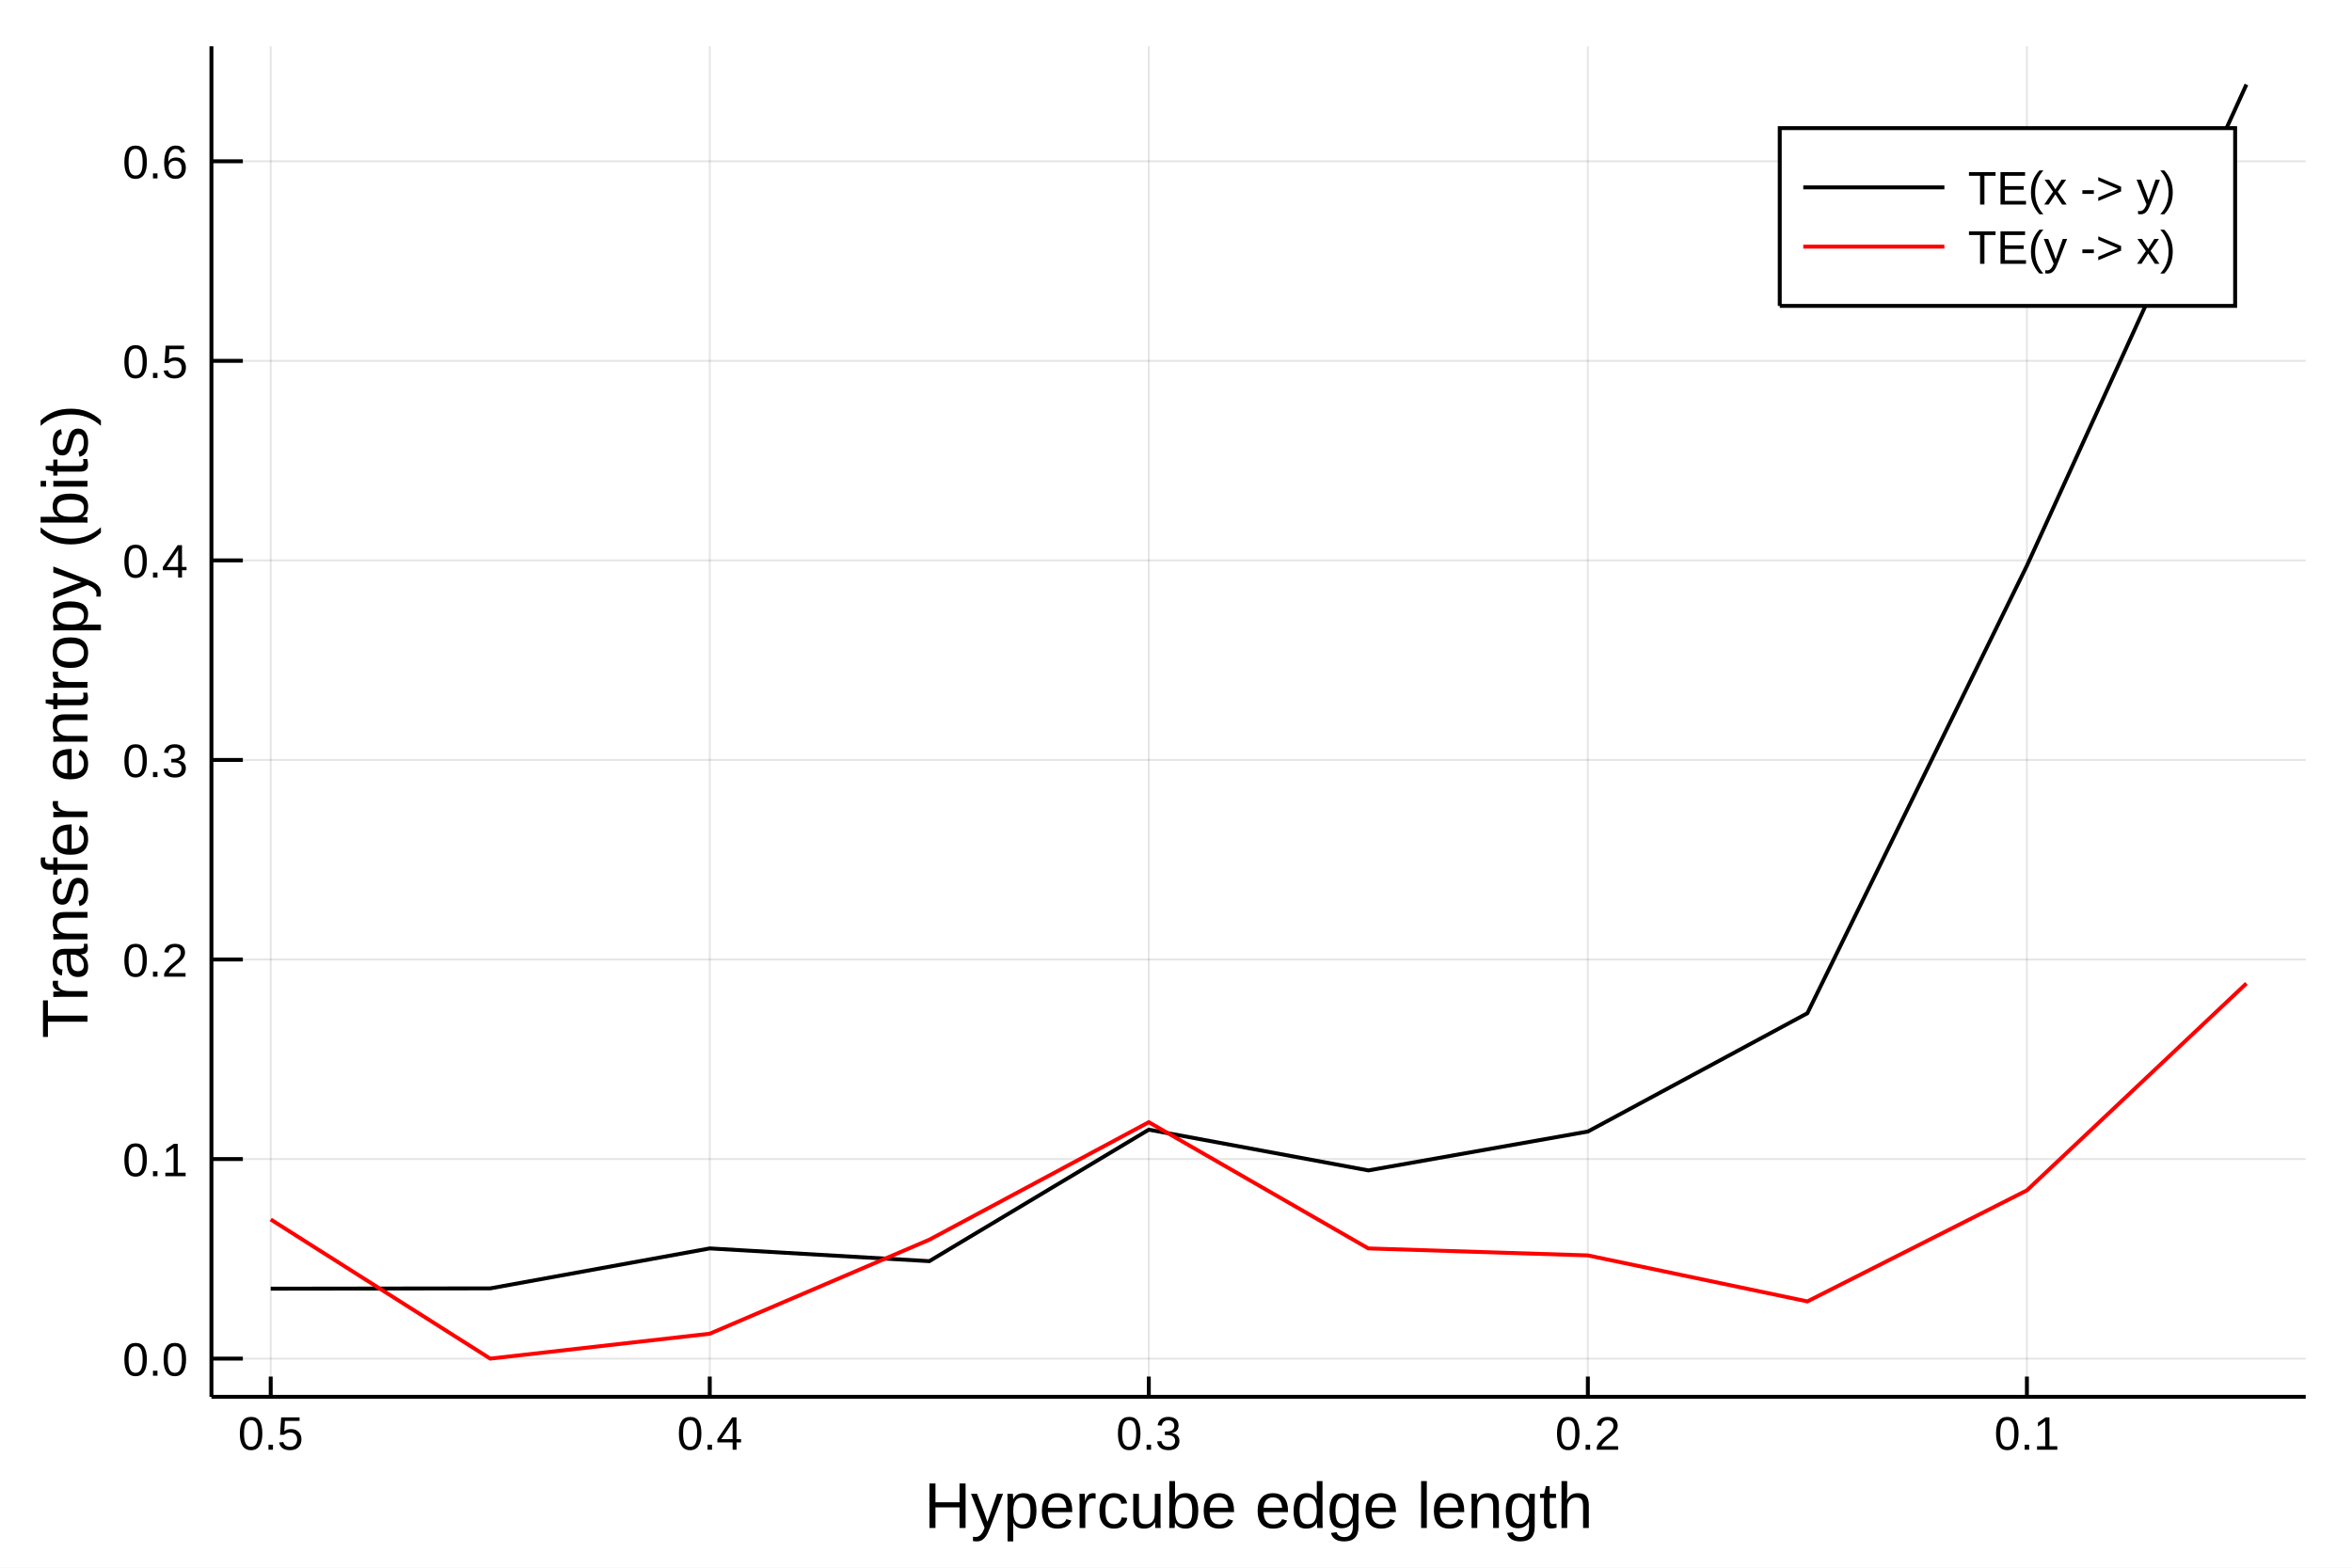
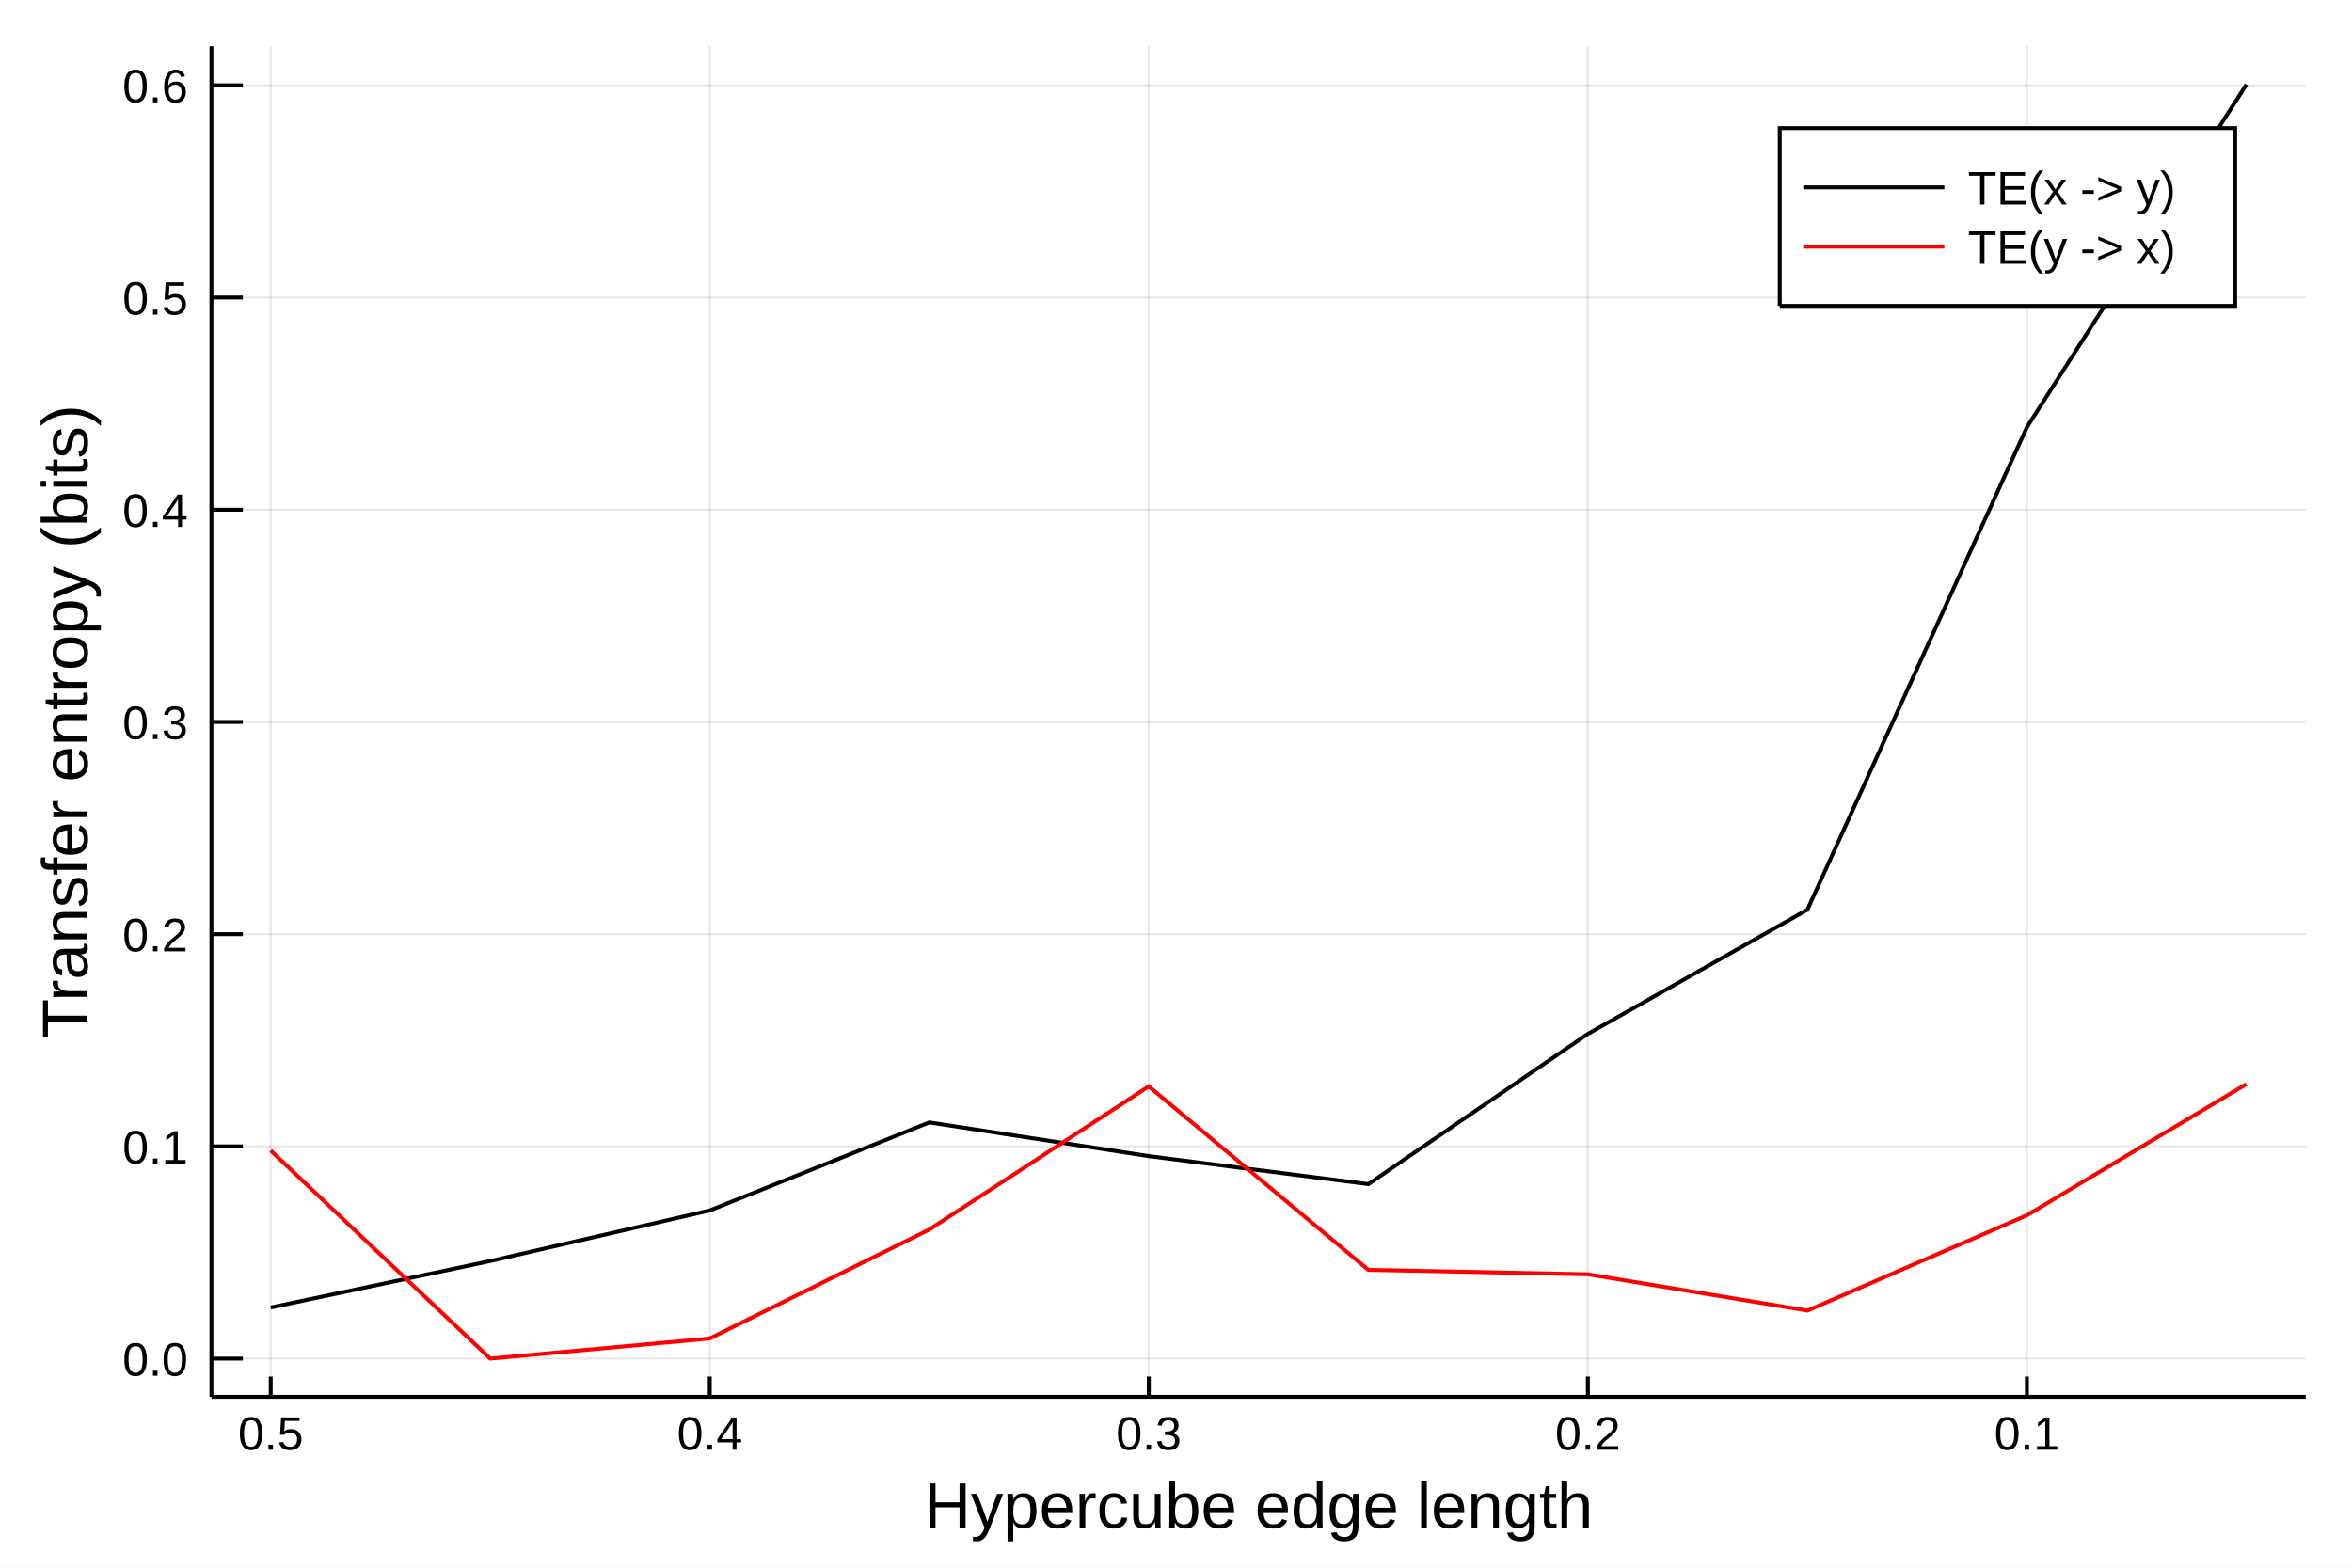
<svg xmlns="http://www.w3.org/2000/svg" width="600" height="400" viewBox="0 0 2400 1600">
  <defs>
-     <clipPath id="clip4500">
+     <clipPath id="clip1400">
      <rect x="0" y="0" width="2400" height="1600" />
    </clipPath>
  </defs>
-   <polygon clip-path="url(#clip4500)" points=" 0,1600 2400,1600 2400,0 0,0    " fill="#ffffff" fill-rule="evenodd" fill-opacity="1" />
+   <polygon clip-path="url(#clip1400)" points=" 0,1600 2400,1600 2400,0 0,0    " fill="#ffffff" fill-rule="evenodd" fill-opacity="1" />
  <defs>
-     <clipPath id="clip4501">
+     <clipPath id="clip1401">
      <rect x="480" y="0" width="1681" height="1600" />
    </clipPath>
  </defs>
-   <polygon clip-path="url(#clip4500)" points=" 215.754,1425.62 2352.76,1425.62 2352.76,47.244 215.754,47.244    " fill="#ffffff" fill-rule="evenodd" fill-opacity="1" />
+   <polygon clip-path="url(#clip1400)" points=" 215.754,1425.62 2352.76,1425.62 2352.76,47.244 215.754,47.244    " fill="#ffffff" fill-rule="evenodd" fill-opacity="1" />
  <defs>
-     <clipPath id="clip4502">
+     <clipPath id="clip1402">
      <rect x="215" y="47" width="2138" height="1379" />
    </clipPath>
  </defs>
-   <polyline clip-path="url(#clip4502)" style="stroke:#000000; stroke-width:2; stroke-opacity:0.1; fill:none" points="   2068.27,1425.62 2068.27,47.244    " />
-   <polyline clip-path="url(#clip4502)" style="stroke:#000000; stroke-width:2; stroke-opacity:0.1; fill:none" points="   1620.26,1425.62 1620.26,47.244    " />
-   <polyline clip-path="url(#clip4502)" style="stroke:#000000; stroke-width:2; stroke-opacity:0.1; fill:none" points="   1172.25,1425.62 1172.25,47.244    " />
-   <polyline clip-path="url(#clip4502)" style="stroke:#000000; stroke-width:2; stroke-opacity:0.1; fill:none" points="   724.244,1425.62 724.244,47.244    " />
-   <polyline clip-path="url(#clip4502)" style="stroke:#000000; stroke-width:2; stroke-opacity:0.1; fill:none" points="   276.235,1425.62 276.235,47.244    " />
-   <polyline clip-path="url(#clip4502)" style="stroke:#000000; stroke-width:2; stroke-opacity:0.1; fill:none" points="   2352.76,1386.61 215.754,1386.61    " />
-   <polyline clip-path="url(#clip4502)" style="stroke:#000000; stroke-width:2; stroke-opacity:0.1; fill:none" points="   2352.76,1182.94 215.754,1182.94    " />
-   <polyline clip-path="url(#clip4502)" style="stroke:#000000; stroke-width:2; stroke-opacity:0.1; fill:none" points="   2352.76,979.274 215.754,979.274    " />
-   <polyline clip-path="url(#clip4502)" style="stroke:#000000; stroke-width:2; stroke-opacity:0.1; fill:none" points="   2352.76,775.606 215.754,775.606    " />
-   <polyline clip-path="url(#clip4502)" style="stroke:#000000; stroke-width:2; stroke-opacity:0.1; fill:none" points="   2352.76,571.939 215.754,571.939    " />
-   <polyline clip-path="url(#clip4502)" style="stroke:#000000; stroke-width:2; stroke-opacity:0.1; fill:none" points="   2352.76,368.272 215.754,368.272    " />
-   <polyline clip-path="url(#clip4502)" style="stroke:#000000; stroke-width:2; stroke-opacity:0.1; fill:none" points="   2352.76,164.605 215.754,164.605    " />
-   <polyline clip-path="url(#clip4500)" style="stroke:#000000; stroke-width:4; stroke-opacity:1; fill:none" points="   2352.76,1425.62 215.754,1425.62    " />
-   <polyline clip-path="url(#clip4500)" style="stroke:#000000; stroke-width:4; stroke-opacity:1; fill:none" points="   215.754,1425.62 215.754,47.244    " />
-   <polyline clip-path="url(#clip4500)" style="stroke:#000000; stroke-width:4; stroke-opacity:1; fill:none" points="   2068.27,1425.62 2068.27,1404.94    " />
-   <polyline clip-path="url(#clip4500)" style="stroke:#000000; stroke-width:4; stroke-opacity:1; fill:none" points="   1620.26,1425.62 1620.26,1404.94    " />
-   <polyline clip-path="url(#clip4500)" style="stroke:#000000; stroke-width:4; stroke-opacity:1; fill:none" points="   1172.25,1425.62 1172.25,1404.94    " />
-   <polyline clip-path="url(#clip4500)" style="stroke:#000000; stroke-width:4; stroke-opacity:1; fill:none" points="   724.244,1425.62 724.244,1404.94    " />
-   <polyline clip-path="url(#clip4500)" style="stroke:#000000; stroke-width:4; stroke-opacity:1; fill:none" points="   276.235,1425.62 276.235,1404.94    " />
-   <polyline clip-path="url(#clip4500)" style="stroke:#000000; stroke-width:4; stroke-opacity:1; fill:none" points="   215.754,1386.61 247.809,1386.61    " />
-   <polyline clip-path="url(#clip4500)" style="stroke:#000000; stroke-width:4; stroke-opacity:1; fill:none" points="   215.754,1182.94 247.809,1182.94    " />
-   <polyline clip-path="url(#clip4500)" style="stroke:#000000; stroke-width:4; stroke-opacity:1; fill:none" points="   215.754,979.274 247.809,979.274    " />
-   <polyline clip-path="url(#clip4500)" style="stroke:#000000; stroke-width:4; stroke-opacity:1; fill:none" points="   215.754,775.606 247.809,775.606    " />
-   <polyline clip-path="url(#clip4500)" style="stroke:#000000; stroke-width:4; stroke-opacity:1; fill:none" points="   215.754,571.939 247.809,571.939    " />
-   <polyline clip-path="url(#clip4500)" style="stroke:#000000; stroke-width:4; stroke-opacity:1; fill:none" points="   215.754,368.272 247.809,368.272    " />
-   <polyline clip-path="url(#clip4500)" style="stroke:#000000; stroke-width:4; stroke-opacity:1; fill:none" points="   215.754,164.605 247.809,164.605    " />
-   <g clip-path="url(#clip4500)">
+   <polyline clip-path="url(#clip1402)" style="stroke:#000000; stroke-width:2; stroke-opacity:0.1; fill:none" points="   2068.27,1425.62 2068.27,47.244    " />
+   <polyline clip-path="url(#clip1402)" style="stroke:#000000; stroke-width:2; stroke-opacity:0.1; fill:none" points="   1620.26,1425.62 1620.26,47.244    " />
+   <polyline clip-path="url(#clip1402)" style="stroke:#000000; stroke-width:2; stroke-opacity:0.1; fill:none" points="   1172.25,1425.62 1172.25,47.244    " />
+   <polyline clip-path="url(#clip1402)" style="stroke:#000000; stroke-width:2; stroke-opacity:0.1; fill:none" points="   724.244,1425.62 724.244,47.244    " />
+   <polyline clip-path="url(#clip1402)" style="stroke:#000000; stroke-width:2; stroke-opacity:0.1; fill:none" points="   276.235,1425.62 276.235,47.244    " />
+   <polyline clip-path="url(#clip1402)" style="stroke:#000000; stroke-width:2; stroke-opacity:0.1; fill:none" points="   2352.76,1386.61 215.754,1386.61    " />
+   <polyline clip-path="url(#clip1402)" style="stroke:#000000; stroke-width:2; stroke-opacity:0.1; fill:none" points="   2352.76,1170.02 215.754,1170.02    " />
+   <polyline clip-path="url(#clip1402)" style="stroke:#000000; stroke-width:2; stroke-opacity:0.1; fill:none" points="   2352.76,953.426 215.754,953.426    " />
+   <polyline clip-path="url(#clip1402)" style="stroke:#000000; stroke-width:2; stroke-opacity:0.1; fill:none" points="   2352.76,736.835 215.754,736.835    " />
+   <polyline clip-path="url(#clip1402)" style="stroke:#000000; stroke-width:2; stroke-opacity:0.1; fill:none" points="   2352.76,520.244 215.754,520.244    " />
+   <polyline clip-path="url(#clip1402)" style="stroke:#000000; stroke-width:2; stroke-opacity:0.1; fill:none" points="   2352.76,303.653 215.754,303.653    " />
+   <polyline clip-path="url(#clip1402)" style="stroke:#000000; stroke-width:2; stroke-opacity:0.1; fill:none" points="   2352.76,87.062 215.754,87.062    " />
+   <polyline clip-path="url(#clip1400)" style="stroke:#000000; stroke-width:4; stroke-opacity:1; fill:none" points="   2352.76,1425.62 215.754,1425.62    " />
+   <polyline clip-path="url(#clip1400)" style="stroke:#000000; stroke-width:4; stroke-opacity:1; fill:none" points="   215.754,1425.62 215.754,47.244    " />
+   <polyline clip-path="url(#clip1400)" style="stroke:#000000; stroke-width:4; stroke-opacity:1; fill:none" points="   2068.27,1425.62 2068.27,1404.94    " />
+   <polyline clip-path="url(#clip1400)" style="stroke:#000000; stroke-width:4; stroke-opacity:1; fill:none" points="   1620.26,1425.62 1620.26,1404.94    " />
+   <polyline clip-path="url(#clip1400)" style="stroke:#000000; stroke-width:4; stroke-opacity:1; fill:none" points="   1172.25,1425.62 1172.25,1404.94    " />
+   <polyline clip-path="url(#clip1400)" style="stroke:#000000; stroke-width:4; stroke-opacity:1; fill:none" points="   724.244,1425.62 724.244,1404.94    " />
+   <polyline clip-path="url(#clip1400)" style="stroke:#000000; stroke-width:4; stroke-opacity:1; fill:none" points="   276.235,1425.62 276.235,1404.94    " />
+   <polyline clip-path="url(#clip1400)" style="stroke:#000000; stroke-width:4; stroke-opacity:1; fill:none" points="   215.754,1386.61 247.809,1386.61    " />
+   <polyline clip-path="url(#clip1400)" style="stroke:#000000; stroke-width:4; stroke-opacity:1; fill:none" points="   215.754,1170.02 247.809,1170.02    " />
+   <polyline clip-path="url(#clip1400)" style="stroke:#000000; stroke-width:4; stroke-opacity:1; fill:none" points="   215.754,953.426 247.809,953.426    " />
+   <polyline clip-path="url(#clip1400)" style="stroke:#000000; stroke-width:4; stroke-opacity:1; fill:none" points="   215.754,736.835 247.809,736.835    " />
+   <polyline clip-path="url(#clip1400)" style="stroke:#000000; stroke-width:4; stroke-opacity:1; fill:none" points="   215.754,520.244 247.809,520.244    " />
+   <polyline clip-path="url(#clip1400)" style="stroke:#000000; stroke-width:4; stroke-opacity:1; fill:none" points="   215.754,303.653 247.809,303.653    " />
+   <polyline clip-path="url(#clip1400)" style="stroke:#000000; stroke-width:4; stroke-opacity:1; fill:none" points="   215.754,87.062 247.809,87.062    " />
+   <g clip-path="url(#clip1400)">
    <text style="fill:#000000; fill-opacity:1; font-family:Arial,Helvetica Neue,Helvetica,sans-serif; font-size:48px; text-anchor:middle;" transform="rotate(0, 2068.27, 1479.62)" x="2068.27" y="1479.62">0.1</text>
  </g>
-   <g clip-path="url(#clip4500)">
+   <g clip-path="url(#clip1400)">
    <text style="fill:#000000; fill-opacity:1; font-family:Arial,Helvetica Neue,Helvetica,sans-serif; font-size:48px; text-anchor:middle;" transform="rotate(0, 1620.26, 1479.62)" x="1620.26" y="1479.62">0.2</text>
  </g>
-   <g clip-path="url(#clip4500)">
+   <g clip-path="url(#clip1400)">
    <text style="fill:#000000; fill-opacity:1; font-family:Arial,Helvetica Neue,Helvetica,sans-serif; font-size:48px; text-anchor:middle;" transform="rotate(0, 1172.25, 1479.62)" x="1172.25" y="1479.62">0.3</text>
  </g>
-   <g clip-path="url(#clip4500)">
+   <g clip-path="url(#clip1400)">
    <text style="fill:#000000; fill-opacity:1; font-family:Arial,Helvetica Neue,Helvetica,sans-serif; font-size:48px; text-anchor:middle;" transform="rotate(0, 724.244, 1479.62)" x="724.244" y="1479.62">0.4</text>
  </g>
-   <g clip-path="url(#clip4500)">
+   <g clip-path="url(#clip1400)">
    <text style="fill:#000000; fill-opacity:1; font-family:Arial,Helvetica Neue,Helvetica,sans-serif; font-size:48px; text-anchor:middle;" transform="rotate(0, 276.235, 1479.62)" x="276.235" y="1479.62">0.5</text>
  </g>
-   <g clip-path="url(#clip4500)">
+   <g clip-path="url(#clip1400)">
    <text style="fill:#000000; fill-opacity:1; font-family:Arial,Helvetica Neue,Helvetica,sans-serif; font-size:48px; text-anchor:end;" transform="rotate(0, 191.754, 1404.11)" x="191.754" y="1404.11">0.0</text>
  </g>
-   <g clip-path="url(#clip4500)">
-     <text style="fill:#000000; fill-opacity:1; font-family:Arial,Helvetica Neue,Helvetica,sans-serif; font-size:48px; text-anchor:end;" transform="rotate(0, 191.754, 1200.44)" x="191.754" y="1200.44">0.1</text>
+   <g clip-path="url(#clip1400)">
+     <text style="fill:#000000; fill-opacity:1; font-family:Arial,Helvetica Neue,Helvetica,sans-serif; font-size:48px; text-anchor:end;" transform="rotate(0, 191.754, 1187.52)" x="191.754" y="1187.52">0.1</text>
  </g>
-   <g clip-path="url(#clip4500)">
-     <text style="fill:#000000; fill-opacity:1; font-family:Arial,Helvetica Neue,Helvetica,sans-serif; font-size:48px; text-anchor:end;" transform="rotate(0, 191.754, 996.774)" x="191.754" y="996.774">0.2</text>
+   <g clip-path="url(#clip1400)">
+     <text style="fill:#000000; fill-opacity:1; font-family:Arial,Helvetica Neue,Helvetica,sans-serif; font-size:48px; text-anchor:end;" transform="rotate(0, 191.754, 970.926)" x="191.754" y="970.926">0.2</text>
  </g>
-   <g clip-path="url(#clip4500)">
-     <text style="fill:#000000; fill-opacity:1; font-family:Arial,Helvetica Neue,Helvetica,sans-serif; font-size:48px; text-anchor:end;" transform="rotate(0, 191.754, 793.106)" x="191.754" y="793.106">0.3</text>
+   <g clip-path="url(#clip1400)">
+     <text style="fill:#000000; fill-opacity:1; font-family:Arial,Helvetica Neue,Helvetica,sans-serif; font-size:48px; text-anchor:end;" transform="rotate(0, 191.754, 754.335)" x="191.754" y="754.335">0.3</text>
  </g>
-   <g clip-path="url(#clip4500)">
-     <text style="fill:#000000; fill-opacity:1; font-family:Arial,Helvetica Neue,Helvetica,sans-serif; font-size:48px; text-anchor:end;" transform="rotate(0, 191.754, 589.439)" x="191.754" y="589.439">0.4</text>
+   <g clip-path="url(#clip1400)">
+     <text style="fill:#000000; fill-opacity:1; font-family:Arial,Helvetica Neue,Helvetica,sans-serif; font-size:48px; text-anchor:end;" transform="rotate(0, 191.754, 537.744)" x="191.754" y="537.744">0.4</text>
  </g>
-   <g clip-path="url(#clip4500)">
-     <text style="fill:#000000; fill-opacity:1; font-family:Arial,Helvetica Neue,Helvetica,sans-serif; font-size:48px; text-anchor:end;" transform="rotate(0, 191.754, 385.772)" x="191.754" y="385.772">0.5</text>
+   <g clip-path="url(#clip1400)">
+     <text style="fill:#000000; fill-opacity:1; font-family:Arial,Helvetica Neue,Helvetica,sans-serif; font-size:48px; text-anchor:end;" transform="rotate(0, 191.754, 321.153)" x="191.754" y="321.153">0.5</text>
  </g>
-   <g clip-path="url(#clip4500)">
-     <text style="fill:#000000; fill-opacity:1; font-family:Arial,Helvetica Neue,Helvetica,sans-serif; font-size:48px; text-anchor:end;" transform="rotate(0, 191.754, 182.105)" x="191.754" y="182.105">0.6</text>
+   <g clip-path="url(#clip1400)">
+     <text style="fill:#000000; fill-opacity:1; font-family:Arial,Helvetica Neue,Helvetica,sans-serif; font-size:48px; text-anchor:end;" transform="rotate(0, 191.754, 104.562)" x="191.754" y="104.562">0.6</text>
  </g>
-   <g clip-path="url(#clip4500)">
+   <g clip-path="url(#clip1400)">
    <text style="fill:#000000; fill-opacity:1; font-family:Arial,Helvetica Neue,Helvetica,sans-serif; font-size:66px; text-anchor:middle;" transform="rotate(0, 1284.25, 1559.48)" x="1284.25" y="1559.48">Hypercube edge length</text>
  </g>
-   <g clip-path="url(#clip4500)">
+   <g clip-path="url(#clip1400)">
    <text style="fill:#000000; fill-opacity:1; font-family:Arial,Helvetica Neue,Helvetica,sans-serif; font-size:66px; text-anchor:middle;" transform="rotate(-90, 89.2861, 736.431)" x="89.286" y="736.431">Transfer entropy (bits)</text>
  </g>
-   <polyline clip-path="url(#clip4502)" style="stroke:#000000; stroke-width:4; stroke-opacity:1; fill:none" points="   2292.27,86.255 2068.27,577.342 1844.27,1034.11 1620.26,1154.87 1396.26,1194.53 1172.25,1152.95 948.248,1287.16 724.244,1274.15 500.24,1314.93 276.235,1315.24       " />
-   <polyline clip-path="url(#clip4502)" style="stroke:#ff0000; stroke-width:4; stroke-opacity:1; fill:none" points="   2292.27,1003.69 2068.27,1214.88 1844.27,1328.24 1620.26,1281.29 1396.26,1274.16 1172.25,1145.32 948.248,1265.28 724.244,1361.2 500.24,1386.61 276.235,1244.6       " />
-   <polygon clip-path="url(#clip4500)" points=" 1816.07,312.204 2280.76,312.204 2280.76,130.764 1816.07,130.764    " fill="#ffffff" fill-rule="evenodd" fill-opacity="1" />
-   <polyline clip-path="url(#clip4500)" style="stroke:#000000; stroke-width:4; stroke-opacity:1; fill:none" points="   1816.07,312.204 2280.76,312.204 2280.76,130.764 1816.07,130.764 1816.07,312.204    " />
-   <polyline clip-path="url(#clip4500)" style="stroke:#000000; stroke-width:4; stroke-opacity:1; fill:none" points="   1840.07,191.244 1984.07,191.244    " />
-   <g clip-path="url(#clip4500)">
+   <polyline clip-path="url(#clip1402)" style="stroke:#000000; stroke-width:4; stroke-opacity:1; fill:none" points="   2292.27,86.255 2068.27,435.959 1844.27,928.437 1620.26,1055.23 1396.26,1208.56 1172.25,1179.98 948.248,1145.57 724.244,1235.4 500.24,1287.03 276.235,1334.43       " />
+   <polyline clip-path="url(#clip1402)" style="stroke:#ff0000; stroke-width:4; stroke-opacity:1; fill:none" points="   2292.27,1106.41 2068.27,1240.33 1844.27,1337.62 1620.26,1300.56 1396.26,1296.02 1172.25,1108.75 948.248,1254.91 724.244,1366.08 500.24,1386.61 276.235,1174.23       " />
+   <polygon clip-path="url(#clip1400)" points=" 1816.07,312.204 2280.76,312.204 2280.76,130.764 1816.07,130.764    " fill="#ffffff" fill-rule="evenodd" fill-opacity="1" />
+   <polyline clip-path="url(#clip1400)" style="stroke:#000000; stroke-width:4; stroke-opacity:1; fill:none" points="   1816.07,312.204 2280.76,312.204 2280.76,130.764 1816.07,130.764 1816.07,312.204    " />
+   <polyline clip-path="url(#clip1400)" style="stroke:#000000; stroke-width:4; stroke-opacity:1; fill:none" points="   1840.07,191.244 1984.07,191.244    " />
+   <g clip-path="url(#clip1400)">
    <text style="fill:#000000; fill-opacity:1; font-family:Arial,Helvetica Neue,Helvetica,sans-serif; font-size:48px; text-anchor:start;" transform="rotate(0, 2008.07, 208.744)" x="2008.07" y="208.744">TE(x -&gt; y)</text>
  </g>
-   <polyline clip-path="url(#clip4500)" style="stroke:#ff0000; stroke-width:4; stroke-opacity:1; fill:none" points="   1840.07,251.724 1984.07,251.724    " />
-   <g clip-path="url(#clip4500)">
+   <polyline clip-path="url(#clip1400)" style="stroke:#ff0000; stroke-width:4; stroke-opacity:1; fill:none" points="   1840.07,251.724 1984.07,251.724    " />
+   <g clip-path="url(#clip1400)">
    <text style="fill:#000000; fill-opacity:1; font-family:Arial,Helvetica Neue,Helvetica,sans-serif; font-size:48px; text-anchor:start;" transform="rotate(0, 2008.07, 269.224)" x="2008.07" y="269.224">TE(y -&gt; x)</text>
  </g>
</svg>
